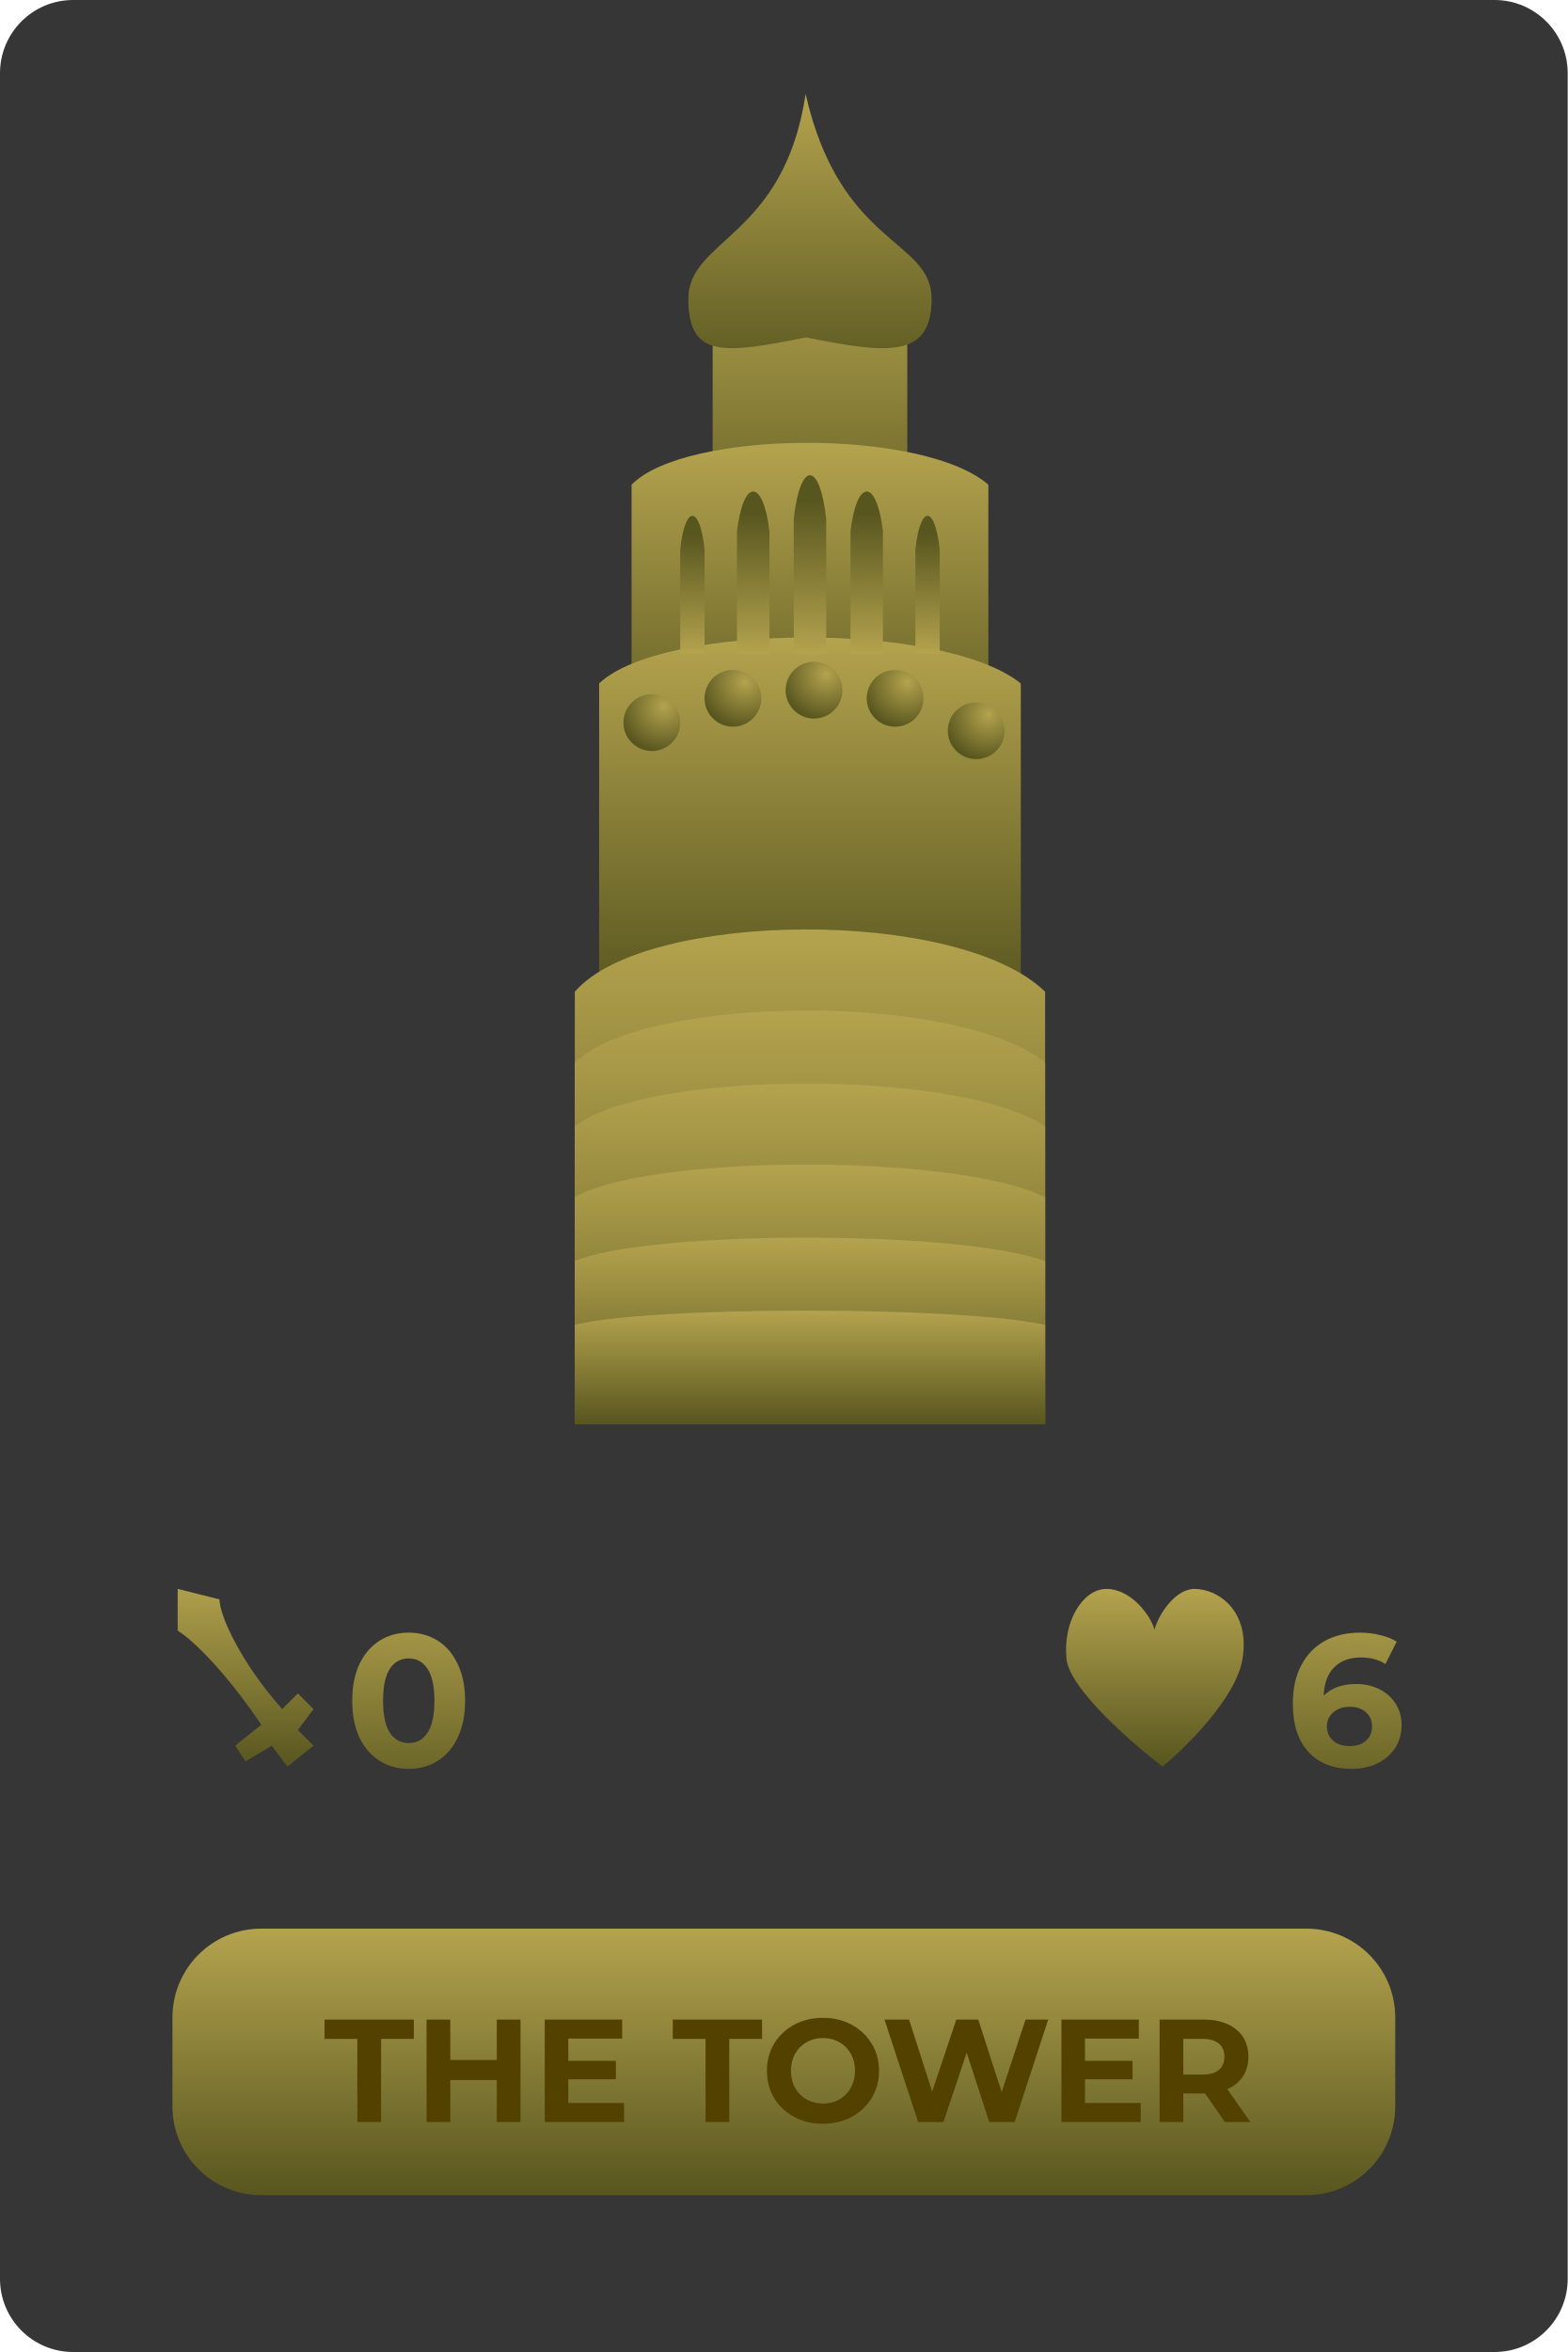
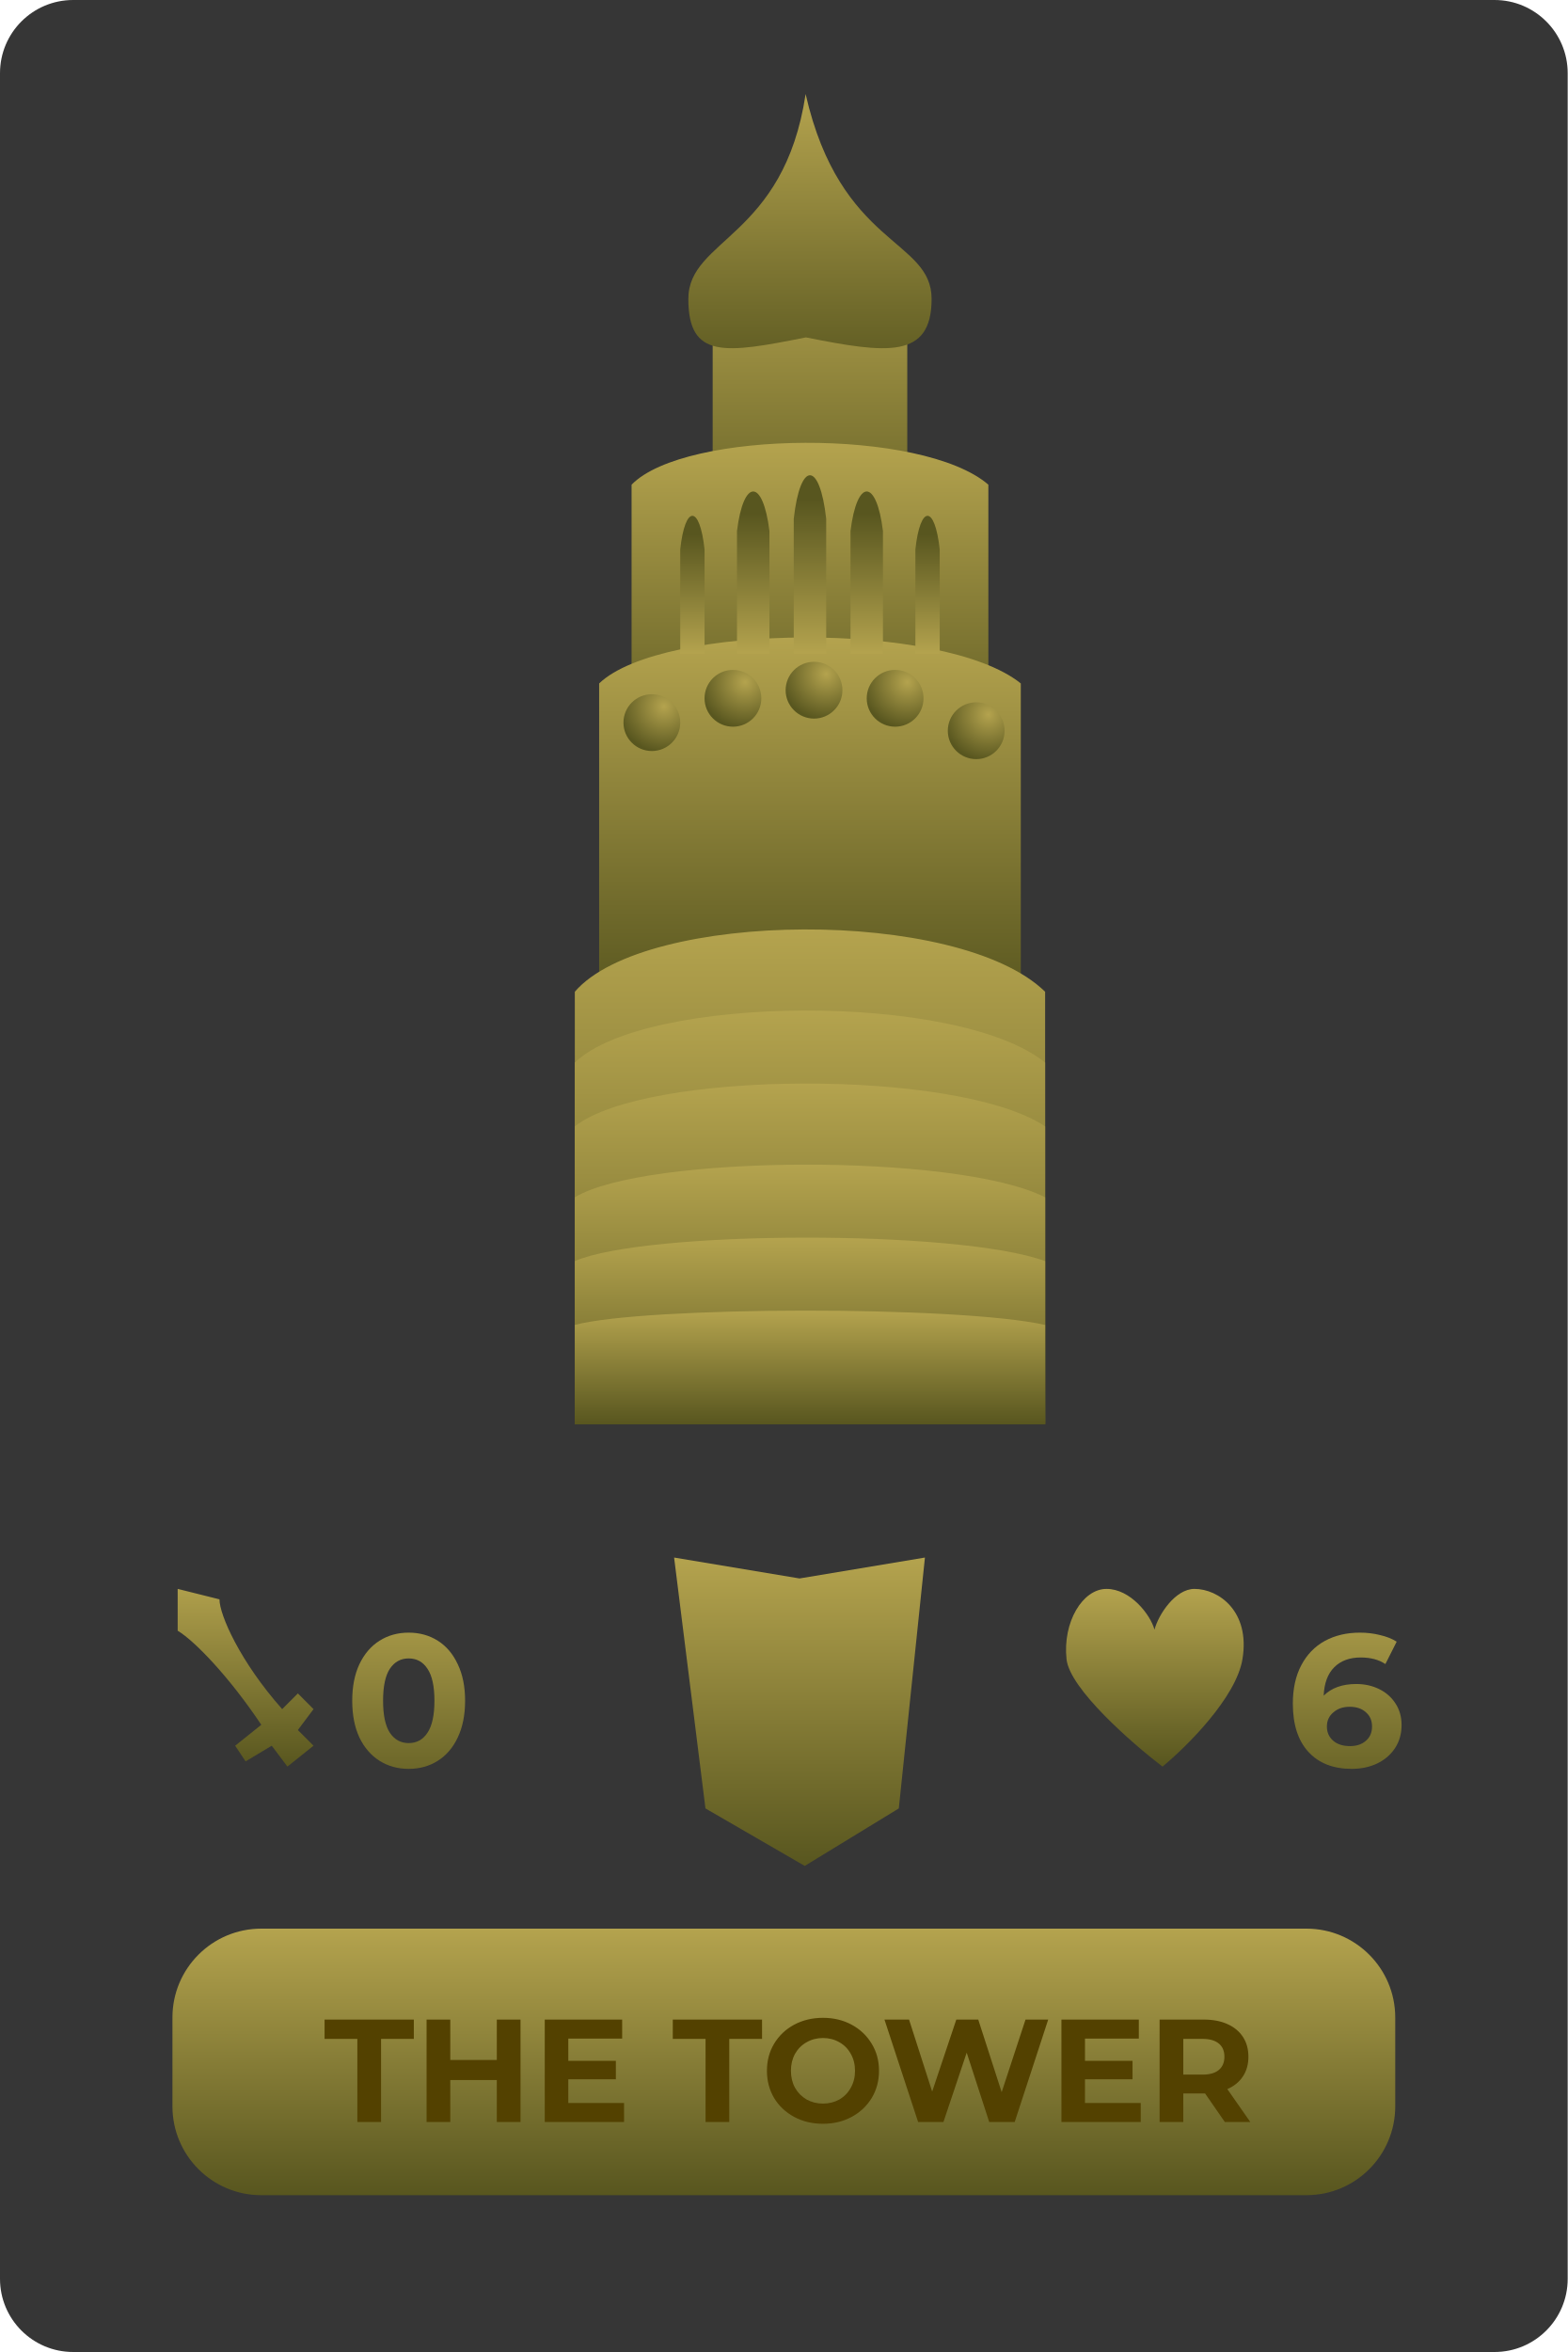
<svg xmlns="http://www.w3.org/2000/svg" width="150" height="225" viewBox="0 0 150 225" fill="none">
  <path d="M0 7C0 3.134 3.134 0 7 0H143C146.866 0 150 3.134 150 7V218C150 221.866 146.866 225 143 225H7C3.134 225 0 221.866 0 218V7Z" fill="#363636" />
  <rect x="16.5" y="184.5" width="117" height="25.5" rx="8.5" fill="url(#paint0_linear_16_123)" />
  <path d="M34.192 195.048H31.056V193.2H39.596V195.048H36.46V203H34.192V195.048ZM49.804 193.2V203H47.536V198.982H43.084V203H40.816V193.2H43.084V197.064H47.536V193.2H49.804ZM59.711 201.18V203H52.123V193.2H59.529V195.02H54.377V197.148H58.927V198.912H54.377V201.18H59.711ZM67.51 195.048H64.374V193.2H72.914V195.048H69.778V203H67.51V195.048ZM78.744 203.168C77.727 203.168 76.807 202.949 75.986 202.51C75.174 202.071 74.535 201.469 74.068 200.704C73.611 199.929 73.382 199.061 73.382 198.1C73.382 197.139 73.611 196.275 74.068 195.51C74.535 194.735 75.174 194.129 75.986 193.69C76.807 193.251 77.727 193.032 78.744 193.032C79.761 193.032 80.676 193.251 81.488 193.69C82.3 194.129 82.939 194.735 83.406 195.51C83.873 196.275 84.106 197.139 84.106 198.1C84.106 199.061 83.873 199.929 83.406 200.704C82.939 201.469 82.3 202.071 81.488 202.51C80.676 202.949 79.761 203.168 78.744 203.168ZM78.744 201.236C79.323 201.236 79.845 201.105 80.312 200.844C80.779 200.573 81.143 200.2 81.404 199.724C81.675 199.248 81.81 198.707 81.81 198.1C81.81 197.493 81.675 196.952 81.404 196.476C81.143 196 80.779 195.631 80.312 195.37C79.845 195.099 79.323 194.964 78.744 194.964C78.165 194.964 77.643 195.099 77.176 195.37C76.709 195.631 76.341 196 76.07 196.476C75.809 196.952 75.678 197.493 75.678 198.1C75.678 198.707 75.809 199.248 76.07 199.724C76.341 200.2 76.709 200.573 77.176 200.844C77.643 201.105 78.165 201.236 78.744 201.236ZM100.294 193.2L97.088 203H94.652L92.496 196.364L90.27 203H87.848L84.628 193.2H86.98L89.192 200.088L91.502 193.2H93.602L95.842 200.144L98.124 193.2H100.294ZM109.148 201.18V203H101.56V193.2H108.966V195.02H103.814V197.148H108.364V198.912H103.814V201.18H109.148ZM117.197 203L115.307 200.27H115.195H113.221V203H110.953V193.2H115.195C116.063 193.2 116.814 193.345 117.449 193.634C118.093 193.923 118.588 194.334 118.933 194.866C119.278 195.398 119.451 196.028 119.451 196.756C119.451 197.484 119.274 198.114 118.919 198.646C118.574 199.169 118.079 199.57 117.435 199.85L119.633 203H117.197ZM117.155 196.756C117.155 196.205 116.978 195.785 116.623 195.496C116.268 195.197 115.75 195.048 115.069 195.048H113.221V198.464H115.069C115.75 198.464 116.268 198.315 116.623 198.016C116.978 197.717 117.155 197.297 117.155 196.756Z" fill="#534100" />
  <path d="M68.19 27.746C70.966 22.508 83.38 22.306 86.81 27.746V55.552H68.19V27.746Z" fill="url(#paint1_linear_16_123)" />
  <path d="M60.431 46.367C65.522 41.128 88.28 40.927 94.569 46.367V74.172H60.431V46.367Z" fill="url(#paint2_linear_16_123)" />
  <path d="M57.328 65.378C63.344 59.629 90.24 59.407 97.672 65.378V95.897H57.328V65.378Z" fill="url(#paint3_linear_16_123)" />
  <path d="M65.086 52.562C65.552 48.273 66.948 48.273 67.414 52.562V62.535H65.086V52.562Z" fill="url(#paint4_linear_16_123)" />
  <path d="M81.379 50.801C82 45.756 83.862 45.756 84.483 50.801V62.535H81.379V50.801Z" fill="url(#paint5_linear_16_123)" />
  <path d="M87.586 52.562C88.052 48.273 89.448 48.273 89.914 52.562V62.535H87.586V52.562Z" fill="url(#paint6_linear_16_123)" />
  <path d="M70.517 50.801C71.138 45.756 73 45.756 73.621 50.801V62.535H70.517V50.801Z" fill="url(#paint7_linear_16_123)" />
  <path d="M75.948 49.628C76.569 44.078 78.431 44.078 79.052 49.628V62.535H75.948V49.628Z" fill="url(#paint8_linear_16_123)" />
  <path d="M55 94.872C61.71 87.078 91.71 86.778 100 94.872V136.241H55V94.872Z" fill="url(#paint9_linear_16_123)" />
  <path d="M55 101.654C61.71 95.138 91.71 94.887 100 101.654V136.241H55V101.654Z" fill="url(#paint10_linear_16_123)" />
  <path d="M55 107.758C61.71 102.391 91.71 102.185 100 107.758V136.241H55V107.758Z" fill="url(#paint11_linear_16_123)" />
  <path d="M55 114.54C61.71 110.451 91.71 110.294 100 114.54V136.241H55V114.54Z" fill="url(#paint12_linear_16_123)" />
  <path d="M55 120.643C61.71 117.704 91.71 117.591 100 120.643V136.241H55V120.643Z" fill="url(#paint13_linear_16_123)" />
  <path d="M55 126.747C61.71 124.958 91.71 124.889 100 126.747V136.241H55V126.747Z" fill="url(#paint14_linear_16_123)" />
  <circle cx="62.371" cy="69.129" r="2.716" fill="url(#paint15_radial_16_123)" />
  <circle cx="70.129" cy="66.802" r="2.716" fill="url(#paint16_radial_16_123)" />
  <circle cx="85.647" cy="66.802" r="2.716" fill="url(#paint17_radial_16_123)" />
  <circle cx="93.405" cy="69.905" r="2.716" fill="url(#paint18_radial_16_123)" />
  <circle cx="77.888" cy="66.026" r="2.716" fill="url(#paint19_radial_16_123)" />
  <path d="M89.138 28.593C89.138 34.349 84.871 33.828 77.112 32.276C69.353 33.828 65.862 34.349 65.862 28.593C65.862 22.837 75.006 22.757 77.084 9C80.409 23.591 89.138 22.837 89.138 28.593Z" fill="url(#paint20_linear_16_123)" />
  <path d="M17 152V156C18.667 157 22 160.5 25 165L22.5 167L23.5 168.5L26 167L27.5 169L30 167L28.5 165.5L30 163.5L28.5 162L27 163.5C23 159 21 154.5 21 153L17 152Z" fill="url(#paint21_linear_16_123)" />
  <path d="M39.102 169.216C38.058 169.216 37.128 168.958 36.312 168.442C35.496 167.926 34.854 167.182 34.386 166.21C33.93 165.226 33.702 164.056 33.702 162.7C33.702 161.344 33.93 160.18 34.386 159.208C34.854 158.224 35.496 157.474 36.312 156.958C37.128 156.442 38.058 156.184 39.102 156.184C40.146 156.184 41.076 156.442 41.892 156.958C42.708 157.474 43.344 158.224 43.8 159.208C44.268 160.18 44.502 161.344 44.502 162.7C44.502 164.056 44.268 165.226 43.8 166.21C43.344 167.182 42.708 167.926 41.892 168.442C41.076 168.958 40.146 169.216 39.102 169.216ZM39.102 166.75C39.87 166.75 40.47 166.42 40.902 165.76C41.346 165.1 41.568 164.08 41.568 162.7C41.568 161.32 41.346 160.3 40.902 159.64C40.47 158.98 39.87 158.65 39.102 158.65C38.346 158.65 37.746 158.98 37.302 159.64C36.87 160.3 36.654 161.32 36.654 162.7C36.654 164.08 36.87 165.1 37.302 165.76C37.746 166.42 38.346 166.75 39.102 166.75Z" fill="url(#paint22_linear_16_123)" />
  <path d="M129.768 161.098C130.572 161.098 131.304 161.26 131.964 161.584C132.624 161.908 133.146 162.37 133.53 162.97C133.914 163.558 134.106 164.242 134.106 165.022C134.106 165.862 133.896 166.6 133.476 167.236C133.056 167.872 132.48 168.364 131.748 168.712C131.028 169.048 130.224 169.216 129.336 169.216C127.572 169.216 126.192 168.676 125.196 167.596C124.2 166.516 123.702 164.974 123.702 162.97C123.702 161.542 123.972 160.318 124.512 159.298C125.052 158.278 125.802 157.504 126.762 156.976C127.734 156.448 128.856 156.184 130.128 156.184C130.8 156.184 131.442 156.262 132.054 156.418C132.678 156.562 133.206 156.772 133.638 157.048L132.558 159.19C131.934 158.77 131.148 158.56 130.2 158.56C129.132 158.56 128.286 158.872 127.662 159.496C127.038 160.12 126.702 161.026 126.654 162.214C127.398 161.47 128.436 161.098 129.768 161.098ZM129.174 167.038C129.798 167.038 130.302 166.87 130.686 166.534C131.082 166.198 131.28 165.742 131.28 165.166C131.28 164.59 131.082 164.134 130.686 163.798C130.302 163.45 129.786 163.276 129.138 163.276C128.502 163.276 127.98 163.456 127.572 163.816C127.164 164.164 126.96 164.614 126.96 165.166C126.96 165.718 127.158 166.168 127.554 166.516C127.95 166.864 128.49 167.038 129.174 167.038Z" fill="url(#paint23_linear_16_123)" />
-   <path d="M111.23 169C108.297 166.757 102.355 161.562 102.049 158.729C101.666 155.187 103.579 152 105.874 152C108.169 152 110.082 154.479 110.465 155.896C110.847 154.448 112.454 152 114.29 152C116.585 152 119.645 154.125 118.88 158.729C118.268 162.412 113.525 167.111 111.23 169Z" fill="url(#paint24_linear_16_123)" />
+   <path d="M111.23 169C108.297 166.757 102.355 161.562 102.049 158.729C101.666 155.188 103.579 152 105.874 152C108.169 152 110.082 154.479 110.465 155.896C110.847 154.448 112.454 152 114.29 152C116.585 152 119.645 154.125 118.88 158.729C118.268 162.412 113.525 167.111 111.23 169Z" fill="url(#paint24_linear_16_123)" />
+   <path d="M64.5 149L76.5 151L88.5 149L86 173L77 178.5L67.5 173L64.5 149Z" fill="url(#paint25_linear_16_123)" />
  <defs>
    <linearGradient id="paint0_linear_16_123" x1="75" y1="184.5" x2="75" y2="210" gradientUnits="userSpaceOnUse">
      <stop stop-color="#B4A34E" />
      <stop offset="1" stop-color="#58561F" />
    </linearGradient>
    <linearGradient id="paint1_linear_16_123" x1="77.5" y1="23.741" x2="77.5" y2="55.552" gradientUnits="userSpaceOnUse">
      <stop stop-color="#B4A34E" />
      <stop offset="1" stop-color="#58561F" />
    </linearGradient>
    <linearGradient id="paint2_linear_16_123" x1="77.5" y1="42.362" x2="77.5" y2="74.172" gradientUnits="userSpaceOnUse">
      <stop stop-color="#B4A34E" />
      <stop offset="1" stop-color="#58561F" />
    </linearGradient>
    <linearGradient id="paint3_linear_16_123" x1="77.5" y1="60.983" x2="77.5" y2="95.897" gradientUnits="userSpaceOnUse">
      <stop stop-color="#B4A34E" />
      <stop offset="1" stop-color="#58561F" />
    </linearGradient>
    <linearGradient id="paint4_linear_16_123" x1="66.25" y1="51.125" x2="66.25" y2="62.534" gradientUnits="userSpaceOnUse">
      <stop stop-color="#58561F" />
      <stop offset="1" stop-color="#B4A34E" />
    </linearGradient>
    <linearGradient id="paint5_linear_16_123" x1="82.931" y1="49.111" x2="82.931" y2="62.534" gradientUnits="userSpaceOnUse">
      <stop stop-color="#58561F" />
      <stop offset="1" stop-color="#B4A34E" />
    </linearGradient>
    <linearGradient id="paint6_linear_16_123" x1="88.75" y1="51.125" x2="88.75" y2="62.534" gradientUnits="userSpaceOnUse">
      <stop stop-color="#58561F" />
      <stop offset="1" stop-color="#B4A34E" />
    </linearGradient>
    <linearGradient id="paint7_linear_16_123" x1="72.069" y1="49.111" x2="72.069" y2="62.534" gradientUnits="userSpaceOnUse">
      <stop stop-color="#58561F" />
      <stop offset="1" stop-color="#B4A34E" />
    </linearGradient>
    <linearGradient id="paint8_linear_16_123" x1="77.5" y1="47.769" x2="77.5" y2="62.534" gradientUnits="userSpaceOnUse">
      <stop stop-color="#58561F" />
      <stop offset="1" stop-color="#B4A34E" />
    </linearGradient>
    <linearGradient id="paint9_linear_16_123" x1="77.5" y1="88.914" x2="77.5" y2="136.241" gradientUnits="userSpaceOnUse">
      <stop stop-color="#B4A34E" />
      <stop offset="1" stop-color="#58561F" />
    </linearGradient>
    <linearGradient id="paint10_linear_16_123" x1="77.5" y1="96.672" x2="77.5" y2="136.241" gradientUnits="userSpaceOnUse">
      <stop stop-color="#B4A34E" />
      <stop offset="1" stop-color="#58561F" />
    </linearGradient>
    <linearGradient id="paint11_linear_16_123" x1="77.5" y1="103.655" x2="77.5" y2="136.241" gradientUnits="userSpaceOnUse">
      <stop stop-color="#B4A34E" />
      <stop offset="1" stop-color="#58561F" />
    </linearGradient>
    <linearGradient id="paint12_linear_16_123" x1="77.5" y1="111.414" x2="77.5" y2="136.241" gradientUnits="userSpaceOnUse">
      <stop stop-color="#B4A34E" />
      <stop offset="1" stop-color="#58561F" />
    </linearGradient>
    <linearGradient id="paint13_linear_16_123" x1="77.5" y1="118.397" x2="77.5" y2="136.241" gradientUnits="userSpaceOnUse">
      <stop stop-color="#B4A34E" />
      <stop offset="1" stop-color="#58561F" />
    </linearGradient>
    <linearGradient id="paint14_linear_16_123" x1="77.5" y1="125.379" x2="77.5" y2="136.241" gradientUnits="userSpaceOnUse">
      <stop stop-color="#B4A34E" />
      <stop offset="1" stop-color="#58561F" />
    </linearGradient>
    <radialGradient id="paint15_radial_16_123" cx="0" cy="0" r="1" gradientUnits="userSpaceOnUse" gradientTransform="translate(63.5345 67.5776) rotate(105.255) scale(4.42309)">
      <stop stop-color="#B4A34E" />
      <stop offset="1" stop-color="#58561F" />
      <stop offset="1" stop-color="#58561F" />
    </radialGradient>
    <radialGradient id="paint16_radial_16_123" cx="0" cy="0" r="1" gradientUnits="userSpaceOnUse" gradientTransform="translate(71.2931 65.25) rotate(105.255) scale(4.42309)">
      <stop stop-color="#B4A34E" />
      <stop offset="1" stop-color="#58561F" />
      <stop offset="1" stop-color="#58561F" />
    </radialGradient>
    <radialGradient id="paint17_radial_16_123" cx="0" cy="0" r="1" gradientUnits="userSpaceOnUse" gradientTransform="translate(86.8103 65.25) rotate(105.255) scale(4.42309)">
      <stop stop-color="#B4A34E" />
      <stop offset="1" stop-color="#58561F" />
      <stop offset="1" stop-color="#58561F" />
    </radialGradient>
    <radialGradient id="paint18_radial_16_123" cx="0" cy="0" r="1" gradientUnits="userSpaceOnUse" gradientTransform="translate(94.5689 68.3534) rotate(105.255) scale(4.42309)">
      <stop stop-color="#B4A34E" />
      <stop offset="1" stop-color="#58561F" />
      <stop offset="1" stop-color="#58561F" />
    </radialGradient>
    <radialGradient id="paint19_radial_16_123" cx="0" cy="0" r="1" gradientUnits="userSpaceOnUse" gradientTransform="translate(79.0517 64.4741) rotate(105.255) scale(4.42309)">
      <stop stop-color="#B4A34E" />
      <stop offset="1" stop-color="#58561F" />
      <stop offset="1" stop-color="#58561F" />
    </radialGradient>
    <linearGradient id="paint20_linear_16_123" x1="77.5" y1="9" x2="77.5" y2="36.931" gradientUnits="userSpaceOnUse">
      <stop stop-color="#B4A34E" />
      <stop offset="1" stop-color="#58561F" />
    </linearGradient>
    <linearGradient id="paint21_linear_16_123" x1="24.25" y1="151" x2="24.25" y2="169" gradientUnits="userSpaceOnUse">
      <stop stop-color="#B4A34E" />
      <stop offset="1" stop-color="#58561F" />
    </linearGradient>
    <linearGradient id="paint22_linear_16_123" x1="39.5" y1="152" x2="39.5" y2="174" gradientUnits="userSpaceOnUse">
      <stop stop-color="#B4A34E" />
      <stop offset="1" stop-color="#58561F" />
    </linearGradient>
    <linearGradient id="paint23_linear_16_123" x1="129" y1="152" x2="129" y2="174" gradientUnits="userSpaceOnUse">
      <stop stop-color="#B4A34E" />
      <stop offset="1" stop-color="#58561F" />
    </linearGradient>
    <linearGradient id="paint24_linear_16_123" x1="110.871" y1="151.969" x2="110.871" y2="168.969" gradientUnits="userSpaceOnUse">
      <stop stop-color="#B4A34E" />
      <stop offset="1" stop-color="#58561F" />
    </linearGradient>
+     <linearGradient id="paint25_linear_16_123" x1="76.5" y1="149" x2="76.5" y2="178.5" gradientUnits="userSpaceOnUse">
+       <stop stop-color="#B4A34E" />
+       <stop offset="1" stop-color="#58561F" />
+     </linearGradient>
  </defs>
</svg>
